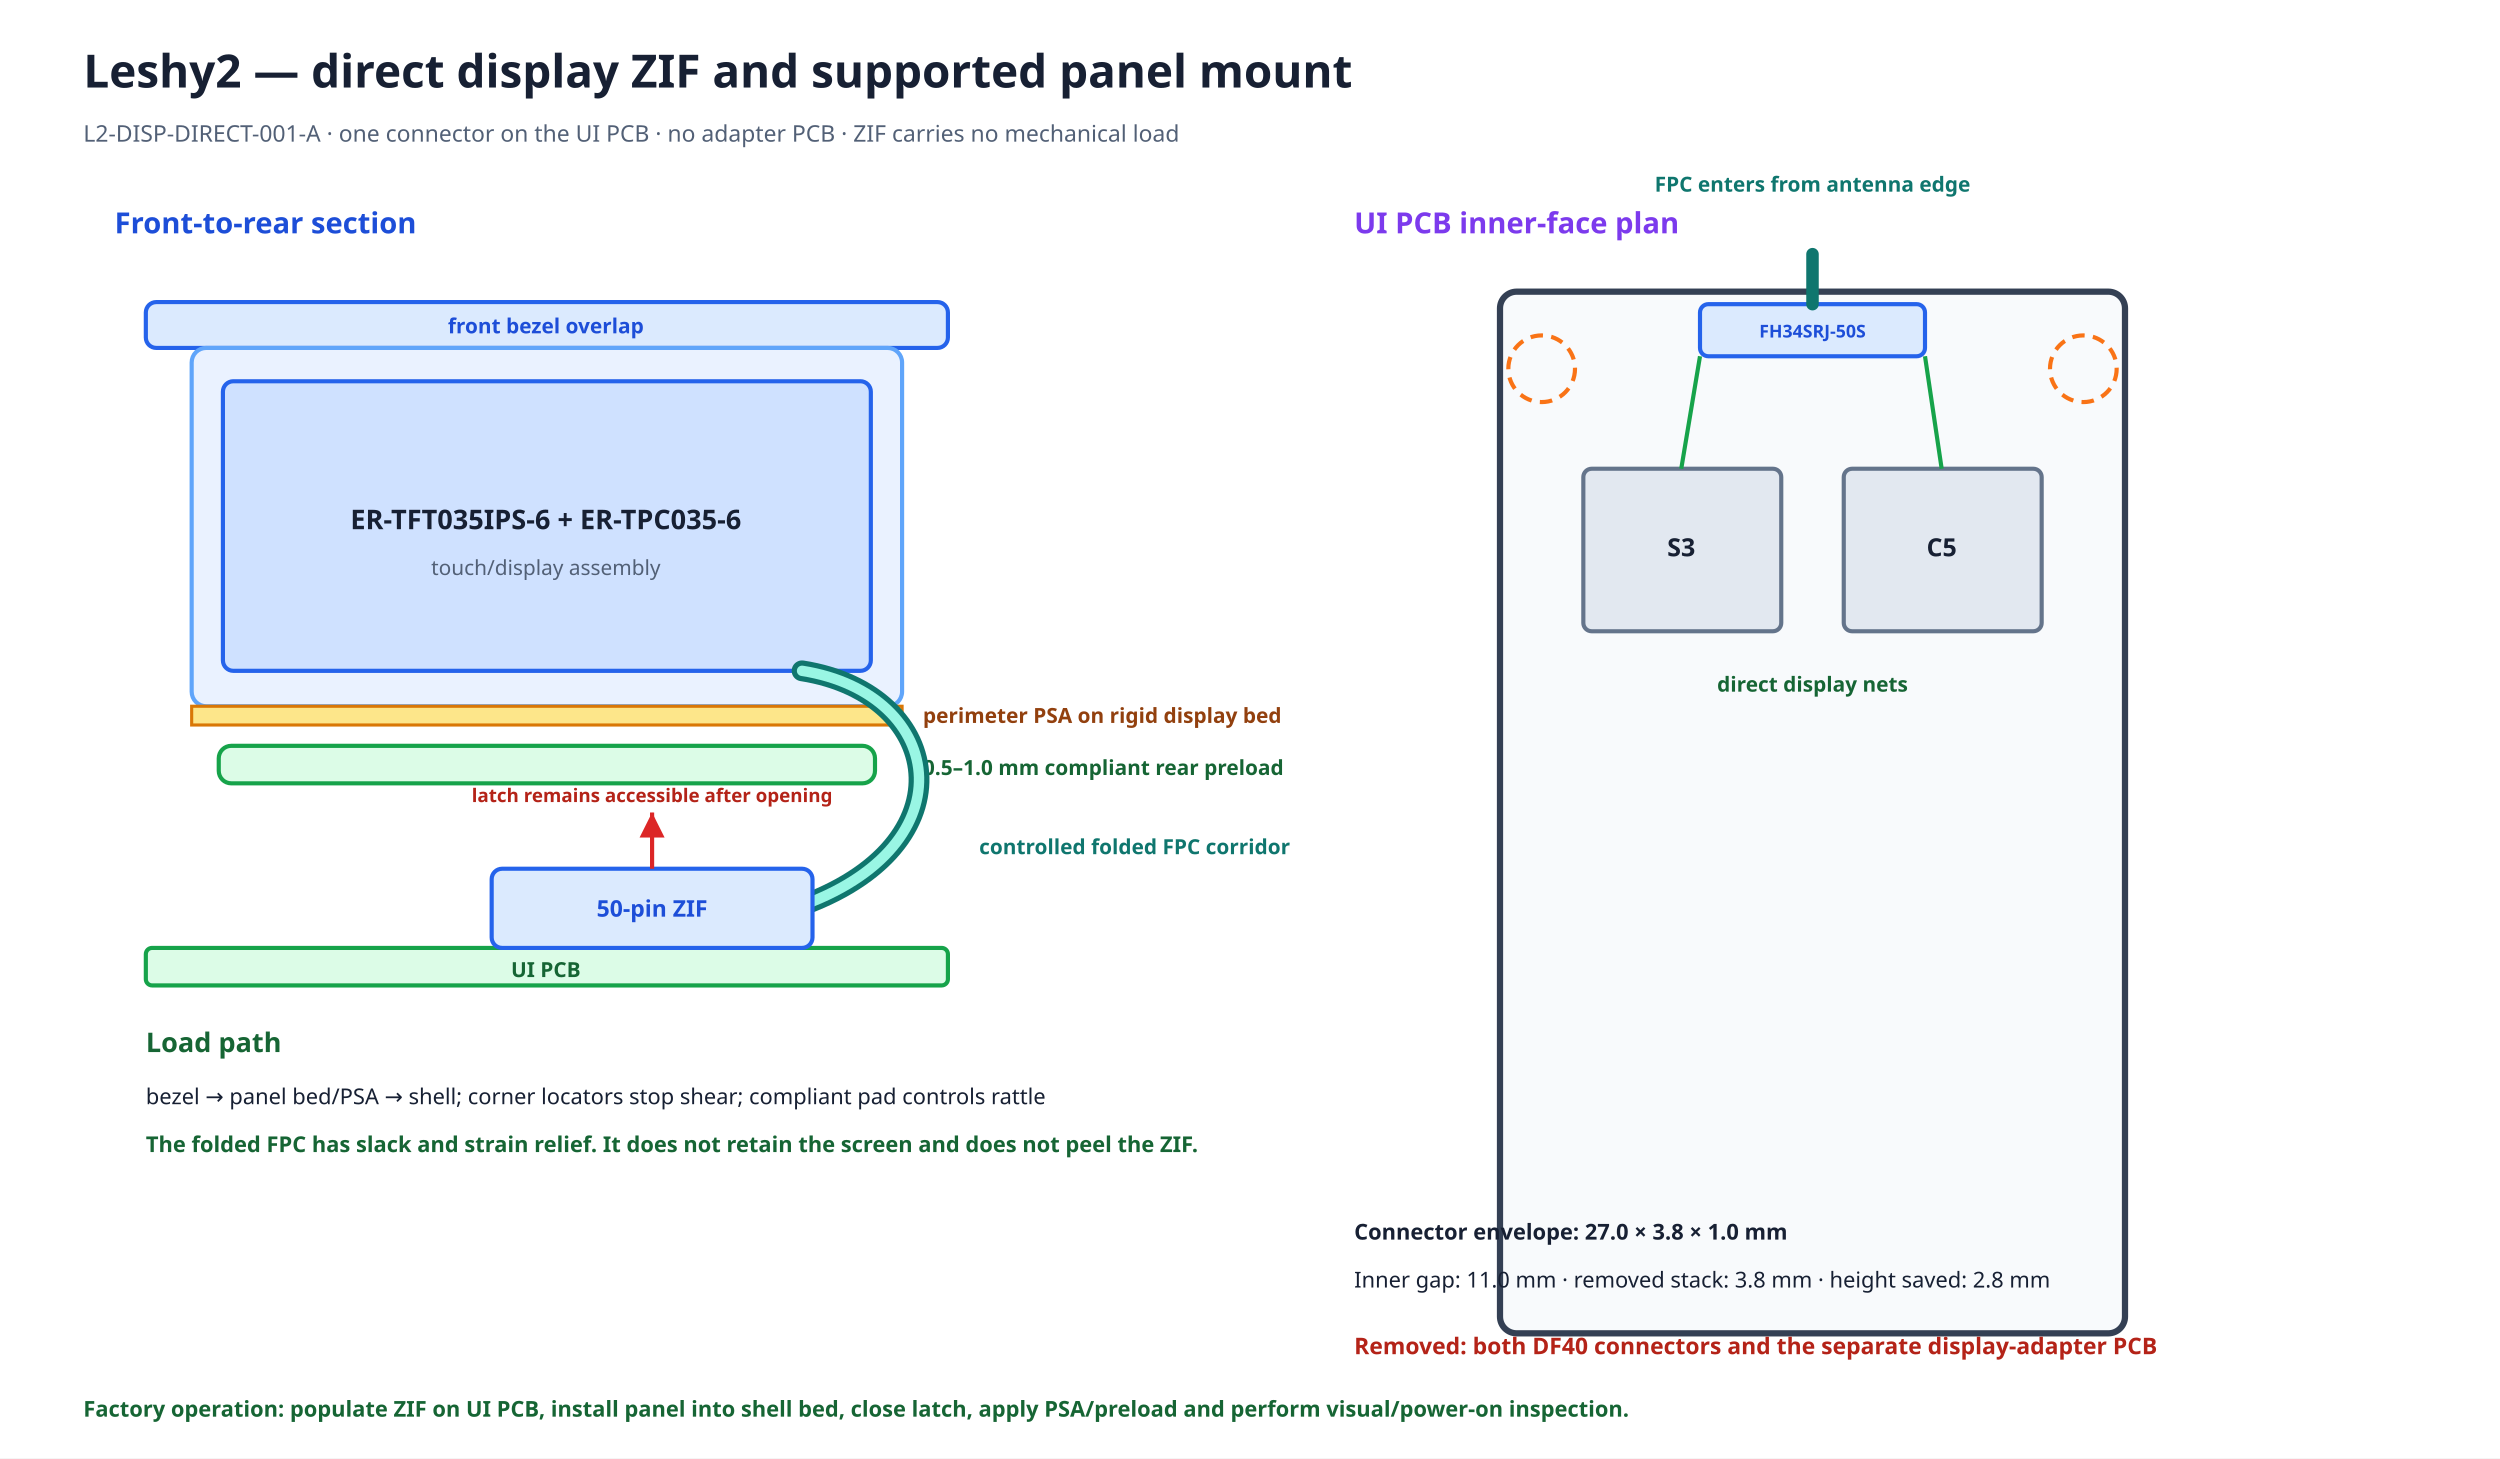
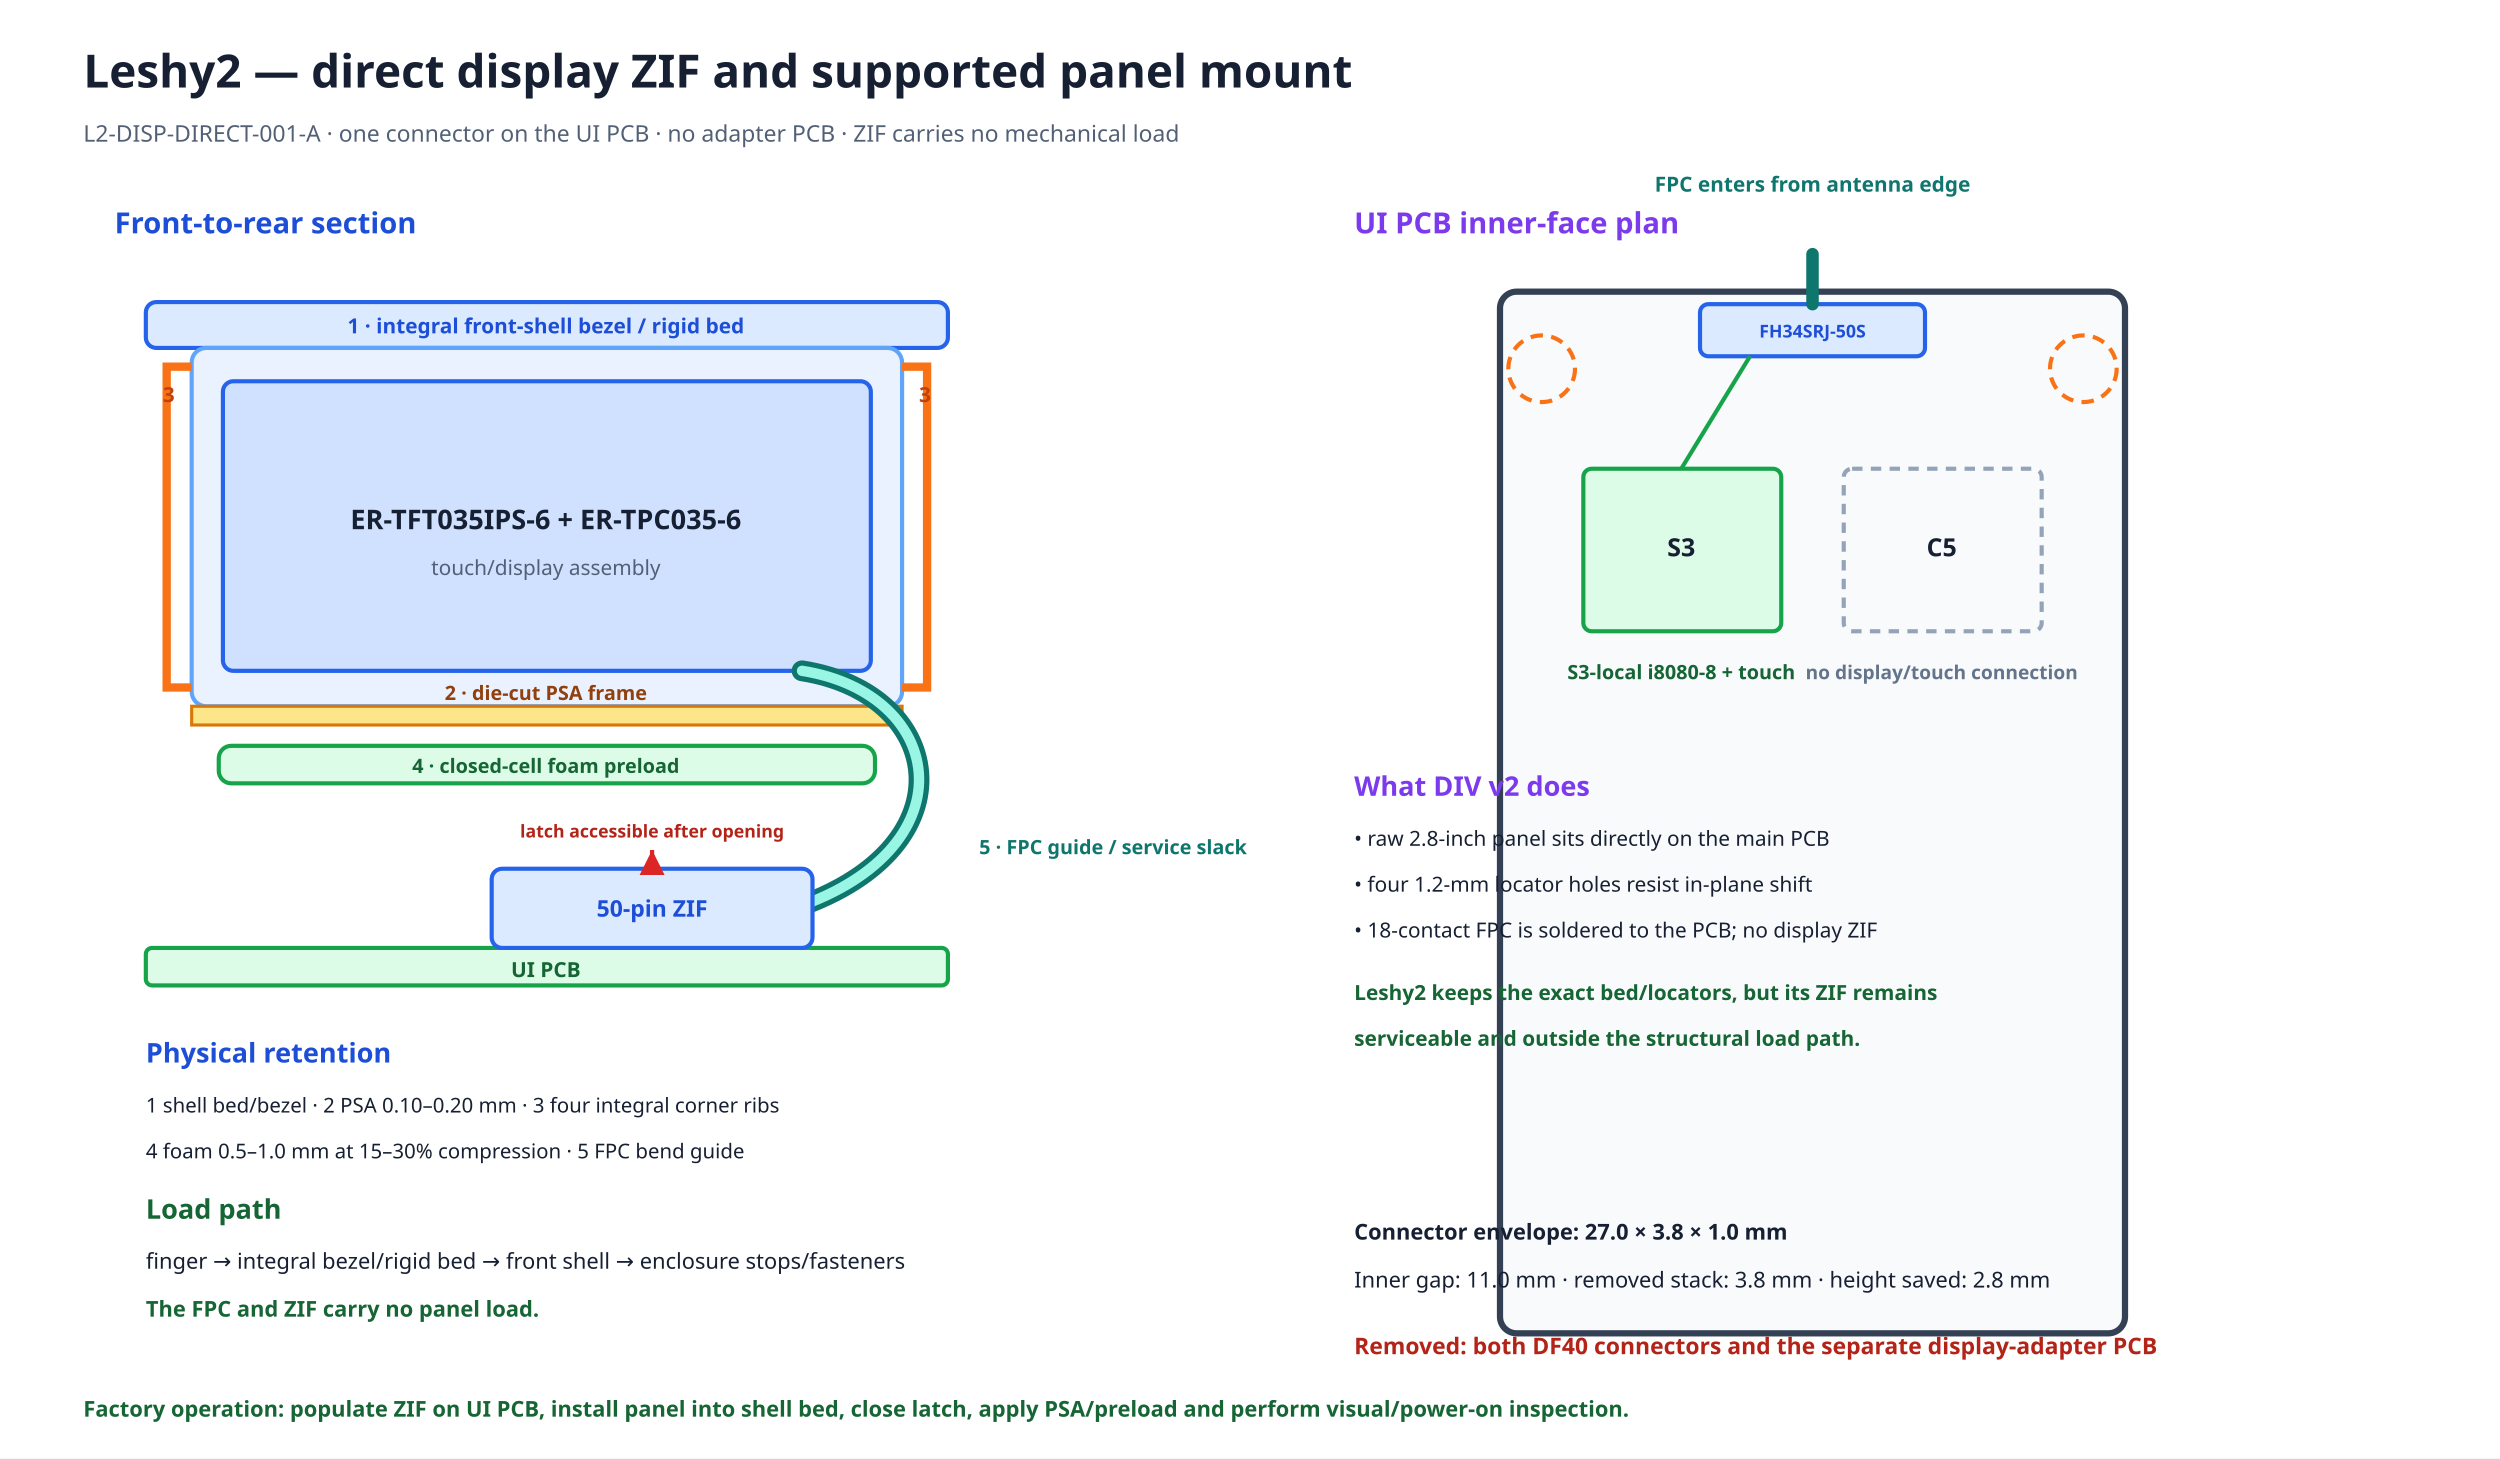
<svg xmlns="http://www.w3.org/2000/svg" width="1200" height="700" viewBox="0 0 1200 700">
  <defs>
    <marker id="arrow" markerWidth="8" markerHeight="8" refX="6" refY="3" orient="auto">
      <path d="M0,0 L6,3 L0,6 Z" fill="#dc2626" />
    </marker>
  </defs>
  <rect width="100%" height="100%" fill="#ffffff" />
  <text x="40.0" y="42.0" font-family="sans-serif" font-size="22" font-weight="bold" text-anchor="start" fill="#172033">Leshy2 — direct display ZIF and supported panel mount</text>
  <text x="40.0" y="68.0" font-family="sans-serif" font-size="11" font-weight="normal" text-anchor="start" fill="#526076">L2-DISP-DIRECT-001-A · one connector on the UI PCB · no adapter PCB · ZIF carries no mechanical load</text>
  <text x="55.0" y="112.0" font-family="sans-serif" font-size="14" font-weight="bold" text-anchor="start" fill="#1d4ed8">Front-to-rear section</text>
  <rect x="70" y="145" width="385" height="22" rx="5" fill="#dbeafe" stroke="#2563eb" stroke-width="2" />
-   <text x="262.0" y="160.0" font-family="sans-serif" font-size="10" font-weight="bold" text-anchor="middle" fill="#1d4ed8">front bezel overlap</text>
+   <text x="262.0" y="160.0" font-family="sans-serif" font-size="10" font-weight="bold" text-anchor="middle" fill="#1d4ed8">1 · integral front-shell bezel / rigid bed</text>
  <rect x="92" y="167" width="341" height="172" rx="7" fill="#eaf2ff" stroke="#60a5fa" stroke-width="2" />
  <rect x="107" y="183" width="311" height="139" rx="5" fill="#cfe1ff" stroke="#2563eb" stroke-width="2" />
  <text x="262.0" y="254.0" font-family="sans-serif" font-size="13" font-weight="bold" text-anchor="middle" fill="#172033">ER-TFT035IPS-6 + ER-TPC035-6</text>
  <text x="262.0" y="276.0" font-family="sans-serif" font-size="10" font-weight="normal" text-anchor="middle" fill="#526076">touch/display assembly</text>
-   <rect x="92" y="339" width="341" height="9" fill="#fde68a" stroke="#d97706" stroke-width="1.5" />
-   <text x="443.0" y="347.0" font-family="sans-serif" font-size="10" font-weight="bold" text-anchor="start" fill="#92400e">perimeter PSA on rigid display bed</text>
+   <path d="M92 176 L80 176 L80 330 L92 330 M433 176 L445 176 L445 330 L433 330" fill="none" stroke="#f97316" stroke-width="4" data-mechanical-part="front_shell_corner_locators" data-count="4" />
+   <text x="81.0" y="193.0" font-family="sans-serif" font-size="10" font-weight="bold" text-anchor="middle" fill="#c2410c">3</text>
+   <text x="444.0" y="193.0" font-family="sans-serif" font-size="10" font-weight="bold" text-anchor="middle" fill="#c2410c">3</text>
+   <rect x="92" y="339" width="341" height="9" fill="#fde68a" stroke="#d97706" stroke-width="1.5" data-mechanical-part="display_psa_frame" />
+   <text x="262.0" y="336.0" font-family="sans-serif" font-size="9.5" font-weight="bold" text-anchor="middle" fill="#92400e">2 · die-cut PSA frame</text>
  <rect x="105" y="358" width="315" height="18" rx="6" fill="#dcfce7" stroke="#16a34a" stroke-width="2" />
-   <text x="443.0" y="372.0" font-family="sans-serif" font-size="10" font-weight="bold" text-anchor="start" fill="#166534">0.5–1.0 mm compliant rear preload</text>
+   <text x="262.0" y="371.0" font-family="sans-serif" font-size="9.5" font-weight="bold" text-anchor="middle" fill="#166534">4 · closed-cell foam preload</text>
  <path d="M385 322 C455 333 467 409 378 437 L330 437" fill="none" stroke="#0f766e" stroke-width="10" stroke-linecap="round" />
  <path d="M385 322 C455 333 467 409 378 437 L330 437" fill="none" stroke="#99f6e4" stroke-width="5" stroke-linecap="round" />
-   <text x="470.0" y="410.0" font-family="sans-serif" font-size="10" font-weight="bold" text-anchor="start" fill="#0f766e">controlled folded FPC corridor</text>
+   <text x="470.0" y="410.0" font-family="sans-serif" font-size="9.5" font-weight="bold" text-anchor="start" fill="#0f766e">5 · FPC guide / service slack</text>
  <rect x="70" y="455" width="385" height="18" rx="3" fill="#dcfce7" stroke="#16a34a" stroke-width="2" />
  <text x="262.0" y="469.0" font-family="sans-serif" font-size="10" font-weight="bold" text-anchor="middle" fill="#166534">UI PCB</text>
  <rect x="236" y="417" width="154" height="38" rx="5" fill="#dbeafe" stroke="#2563eb" stroke-width="2" />
  <text x="313.0" y="440.0" font-family="sans-serif" font-size="11" font-weight="bold" text-anchor="middle" fill="#1d4ed8">50-pin ZIF</text>
-   <path d="M313 417 L313 390" stroke="#dc2626" stroke-width="2" marker-end="url(#arrow)" />
-   <text x="313.0" y="385.0" font-family="sans-serif" font-size="9" font-weight="bold" text-anchor="middle" fill="#b42318">latch remains accessible after opening</text>
-   <text x="70.0" y="505.0" font-family="sans-serif" font-size="13" font-weight="bold" text-anchor="start" fill="#166534">Load path</text>
-   <text x="70.0" y="530.0" font-family="sans-serif" font-size="10.5" font-weight="normal" text-anchor="start" fill="#172033">bezel → panel bed/PSA → shell; corner locators stop shear; compliant pad controls rattle</text>
-   <text x="70.0" y="553.0" font-family="sans-serif" font-size="10.5" font-weight="bold" text-anchor="start" fill="#166534">The folded FPC has slack and strain relief. It does not retain the screen and does not peel the ZIF.</text>
+   <path d="M313 417 L313 408" stroke="#dc2626" stroke-width="2" marker-end="url(#arrow)" />
+   <text x="313.0" y="402.0" font-family="sans-serif" font-size="8.5" font-weight="bold" text-anchor="middle" fill="#b42318">latch accessible after opening</text>
+   <text x="70.0" y="510.0" font-family="sans-serif" font-size="13" font-weight="bold" text-anchor="start" fill="#1d4ed8">Physical retention</text>
+   <text x="70.0" y="534.0" font-family="sans-serif" font-size="9.8" font-weight="normal" text-anchor="start" fill="#172033">1 shell bed/bezel · 2 PSA 0.10–0.20 mm · 3 four integral corner ribs</text>
+   <text x="70.0" y="556.0" font-family="sans-serif" font-size="9.8" font-weight="normal" text-anchor="start" fill="#172033">4 foam 0.5–1.0 mm at 15–30% compression · 5 FPC bend guide</text>
+   <text x="70.0" y="585.0" font-family="sans-serif" font-size="13" font-weight="bold" text-anchor="start" fill="#166534">Load path</text>
+   <text x="70.0" y="609.0" font-family="sans-serif" font-size="10.5" font-weight="normal" text-anchor="start" fill="#172033">finger → integral bezel/rigid bed → front shell → enclosure stops/fasteners</text>
+   <text x="70.0" y="632.0" font-family="sans-serif" font-size="10.5" font-weight="bold" text-anchor="start" fill="#166534">The FPC and ZIF carry no panel load.</text>
  <text x="650.0" y="112.0" font-family="sans-serif" font-size="14" font-weight="bold" text-anchor="start" fill="#7c3aed">UI PCB inner-face plan</text>
  <rect x="720" y="140" width="300" height="500" rx="8" fill="#f8fafc" stroke="#344054" stroke-width="3" />
  <circle cx="740" cy="177" r="16" fill="none" stroke="#f97316" stroke-width="2" stroke-dasharray="6 4" />
  <circle cx="1000" cy="177" r="16" fill="none" stroke="#f97316" stroke-width="2" stroke-dasharray="6 4" />
  <rect x="816" y="146" width="108" height="25" rx="4" fill="#dbeafe" stroke="#2563eb" stroke-width="2" data-instance="display_connector" />
  <text x="870.0" y="162.0" font-family="sans-serif" font-size="8.5" font-weight="bold" text-anchor="middle" fill="#1d4ed8">FH34SRJ-50S</text>
  <path d="M870 146 L870 122" stroke="#0f766e" stroke-width="6" stroke-linecap="round" />
  <text x="870.0" y="92.0" font-family="sans-serif" font-size="10" font-weight="bold" text-anchor="middle" fill="#0f766e">FPC enters from antenna edge</text>
-   <rect x="760" y="225" width="95" height="78" rx="4" fill="#e2e8f0" stroke="#64748b" stroke-width="2" />
-   <rect x="885" y="225" width="95" height="78" rx="4" fill="#e2e8f0" stroke="#64748b" stroke-width="2" />
+   <rect x="760" y="225" width="95" height="78" rx="4" fill="#dcfce7" stroke="#16a34a" stroke-width="2" data-display-owner="S3" />
+   <rect x="885" y="225" width="95" height="78" rx="4" fill="#f8fafc" stroke="#94a3b8" stroke-width="2" stroke-dasharray="5 4" data-c5-display-connection="none" />
  <text x="807.0" y="267.0" font-family="sans-serif" font-size="12" font-weight="bold" text-anchor="middle" fill="#172033">S3</text>
  <text x="932.0" y="267.0" font-family="sans-serif" font-size="12" font-weight="bold" text-anchor="middle" fill="#172033">C5</text>
-   <text x="870.0" y="332.0" font-family="sans-serif" font-size="10" font-weight="bold" text-anchor="middle" fill="#166534">direct display nets</text>
-   <path d="M816 171 L807 225 M924 171 L932 225" stroke="#16a34a" stroke-width="2" />
+   <text x="807.0" y="326.0" font-family="sans-serif" font-size="9.5" font-weight="bold" text-anchor="middle" fill="#166534">S3-local i8080-8 + touch</text>
+   <text x="932.0" y="326.0" font-family="sans-serif" font-size="9.2" font-weight="bold" text-anchor="middle" fill="#64748b">no display/touch connection</text>
+   <path d="M840 171 L807 225" stroke="#16a34a" stroke-width="2" data-route="display-to-owner" data-owner="S3" />
+   <text x="650.0" y="382.0" font-family="sans-serif" font-size="13" font-weight="bold" text-anchor="start" fill="#7c3aed">What DIV v2 does</text>
+   <text x="650.0" y="406.0" font-family="sans-serif" font-size="10" font-weight="normal" text-anchor="start" fill="#172033">• raw 2.8-inch panel sits directly on the main PCB</text>
+   <text x="650.0" y="428.0" font-family="sans-serif" font-size="10" font-weight="normal" text-anchor="start" fill="#172033">• four 1.2-mm locator holes resist in-plane shift</text>
+   <text x="650.0" y="450.0" font-family="sans-serif" font-size="10" font-weight="normal" text-anchor="start" fill="#172033">• 18-contact FPC is soldered to the PCB; no display ZIF</text>
+   <text x="650.0" y="480.0" font-family="sans-serif" font-size="10" font-weight="bold" text-anchor="start" fill="#166534">Leshy2 keeps the exact bed/locators, but its ZIF remains</text>
+   <text x="650.0" y="502.0" font-family="sans-serif" font-size="10" font-weight="bold" text-anchor="start" fill="#166534">serviceable and outside the structural load path.</text>
  <text x="650.0" y="595.0" font-family="sans-serif" font-size="10.5" font-weight="bold" text-anchor="start" fill="#172033">Connector envelope: 27.0 × 3.8 × 1.0 mm</text>
  <text x="650.0" y="618.0" font-family="sans-serif" font-size="10.5" font-weight="normal" text-anchor="start" fill="#172033">Inner gap: 11.0 mm · removed stack: 3.8 mm · height saved: 2.8 mm</text>
  <text x="650.0" y="650.0" font-family="sans-serif" font-size="11" font-weight="bold" text-anchor="start" fill="#b42318">Removed: both DF40 connectors and the separate display-adapter PCB</text>
  <text x="40.0" y="680.0" font-family="sans-serif" font-size="10.5" font-weight="bold" text-anchor="start" fill="#166534">Factory operation: populate ZIF on UI PCB, install panel into shell bed, close latch, apply PSA/preload and perform visual/power-on inspection.</text>
</svg>
